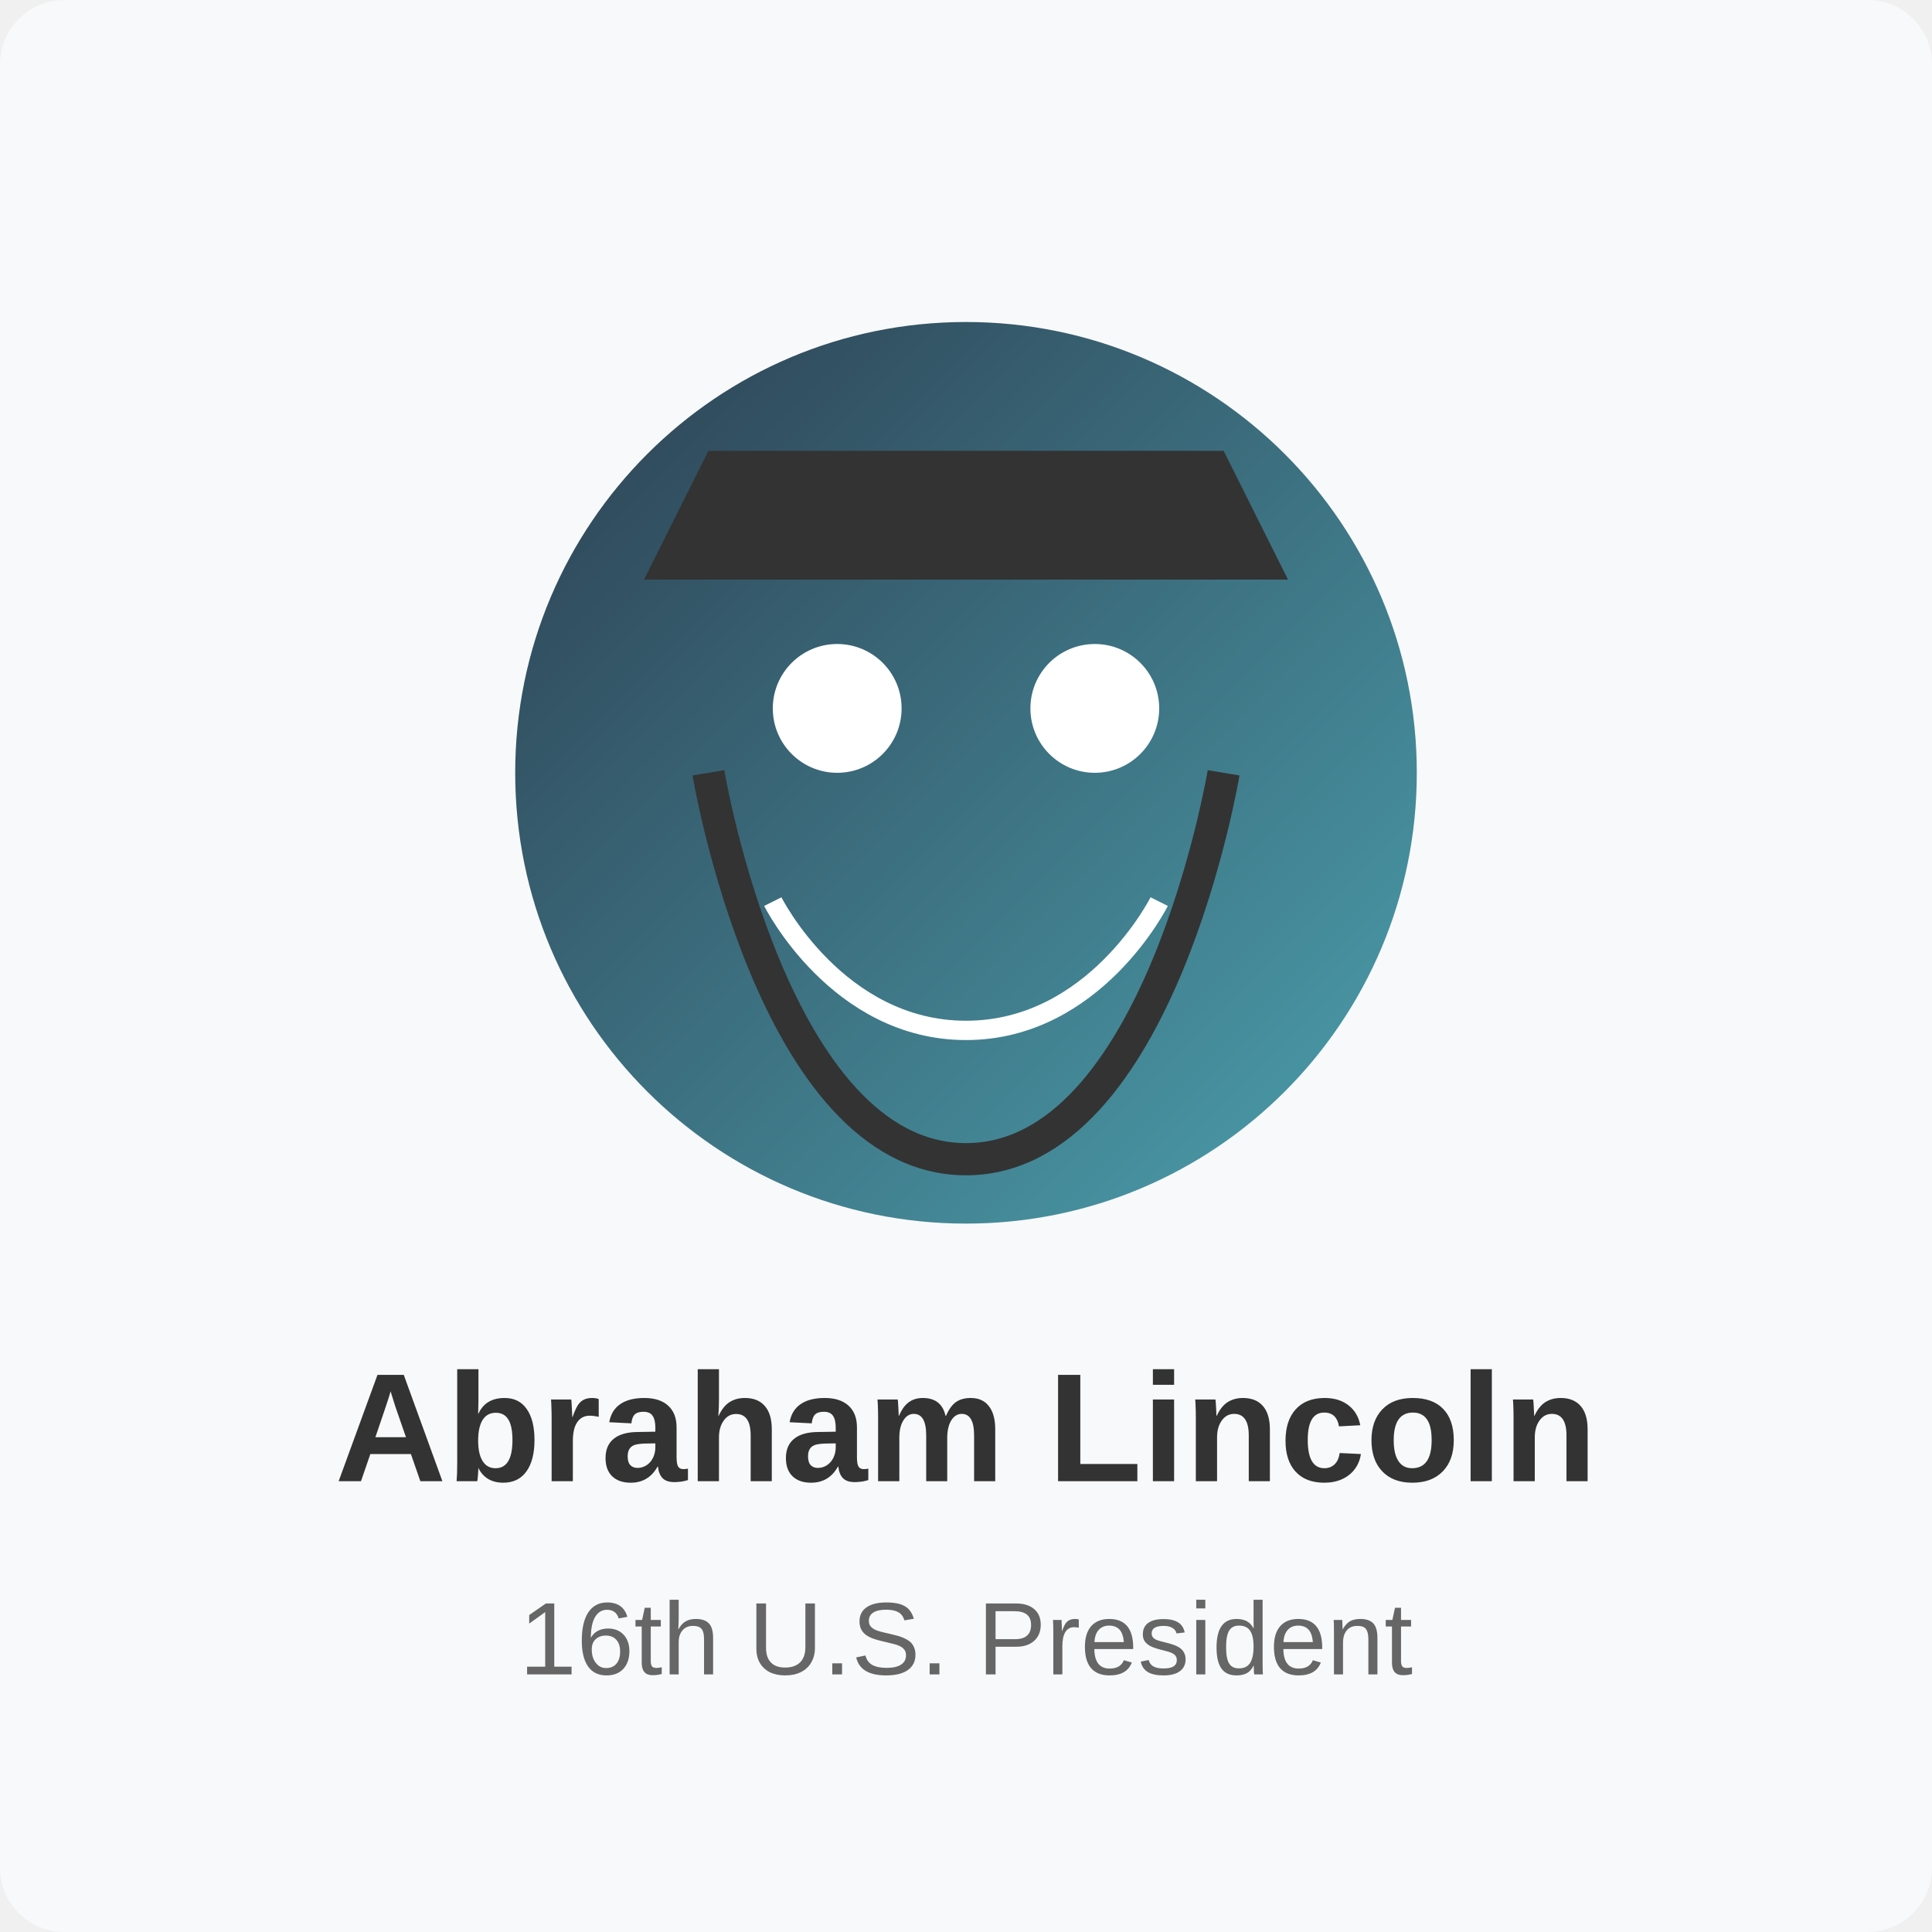
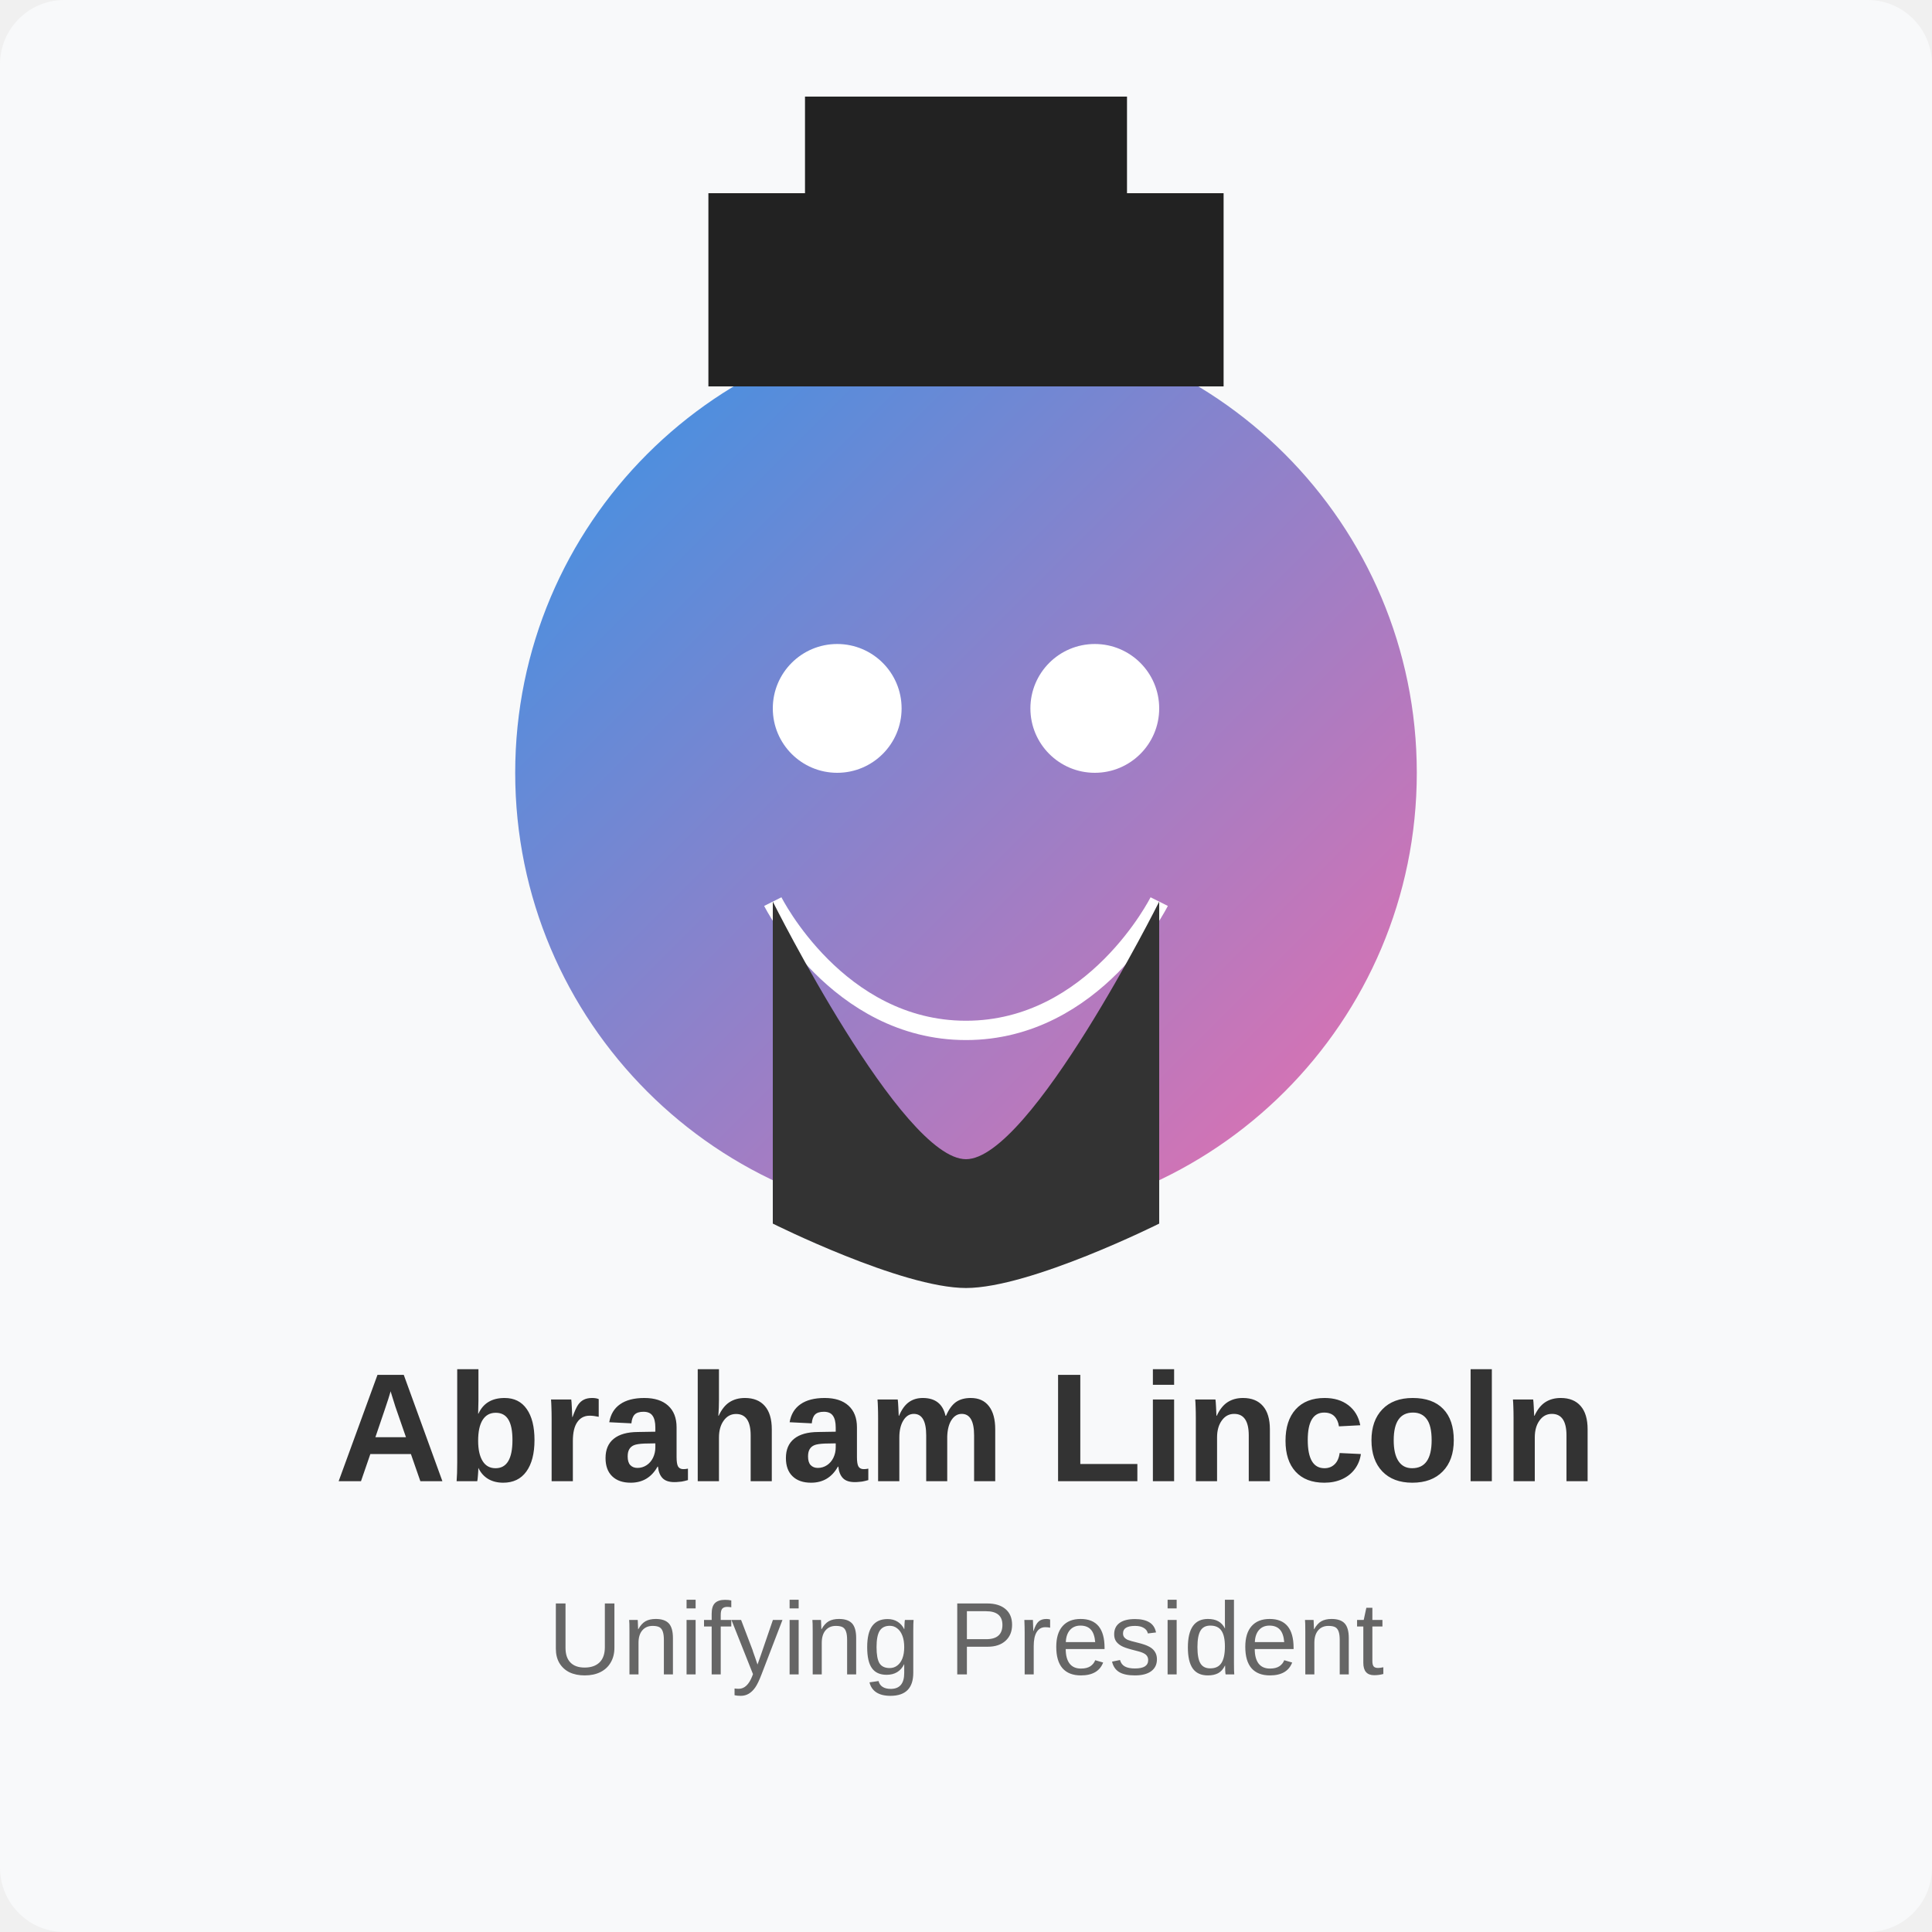
<svg xmlns="http://www.w3.org/2000/svg" width="300" height="300" viewBox="0 0 300 300">
  <defs>
    <linearGradient id="portrait-gradient-lincoln" x1="0%" y1="0%" x2="100%" y2="100%">
-       <stop offset="0%" stop-color="#2C3E50" />
-       <stop offset="100%" stop-color="#4CA1AF" />
+       <stop offset="0%" stop-color="#3494E6" />
+       <stop offset="100%" stop-color="#EC6EAD" />
    </linearGradient>
  </defs>
  <rect width="300" height="300" fill="#f8f9fa" rx="10" ry="10" />
  <circle cx="150" cy="120" r="70" fill="url(#portrait-gradient-lincoln)" />
  <path d="M120,140 C120,140 130,160 150,160 C170,160 180,140 180,140" stroke="#fff" stroke-width="3" fill="none" />
  <circle cx="130" cy="110" r="10" fill="#fff" />
  <circle cx="170" cy="110" r="10" fill="#fff" />
-   <path d="M110,120 C110,120 120,180 150,180 C180,180 190,120 190,120" stroke="#333" stroke-width="5" fill="none" />
-   <path d="M100,90 L200,90 L190,70 L110,70 Z" fill="#333" />
+   <path d="M120,140 C120,140 140,180 150,180 C160,180 180,140 180,140 L180,190 C180,190 160,200 150,200 C140,200 120,190 120,190 Z" fill="#333" />
+   <rect x="110" y="30" width="80" height="30" fill="#222" />
+   <rect x="125" y="15" width="50" height="20" fill="#222" />
  <text x="150" y="230" text-anchor="middle" font-family="Arial, sans-serif" font-weight="bold" font-size="24" fill="#333">Abraham Lincoln</text>
-   <text x="150" y="260" text-anchor="middle" font-family="Arial, sans-serif" font-size="16" fill="#666">16th U.S. President</text>
+   <text x="150" y="260" text-anchor="middle" font-family="Arial, sans-serif" font-size="16" fill="#666">Unifying President</text>
</svg>
